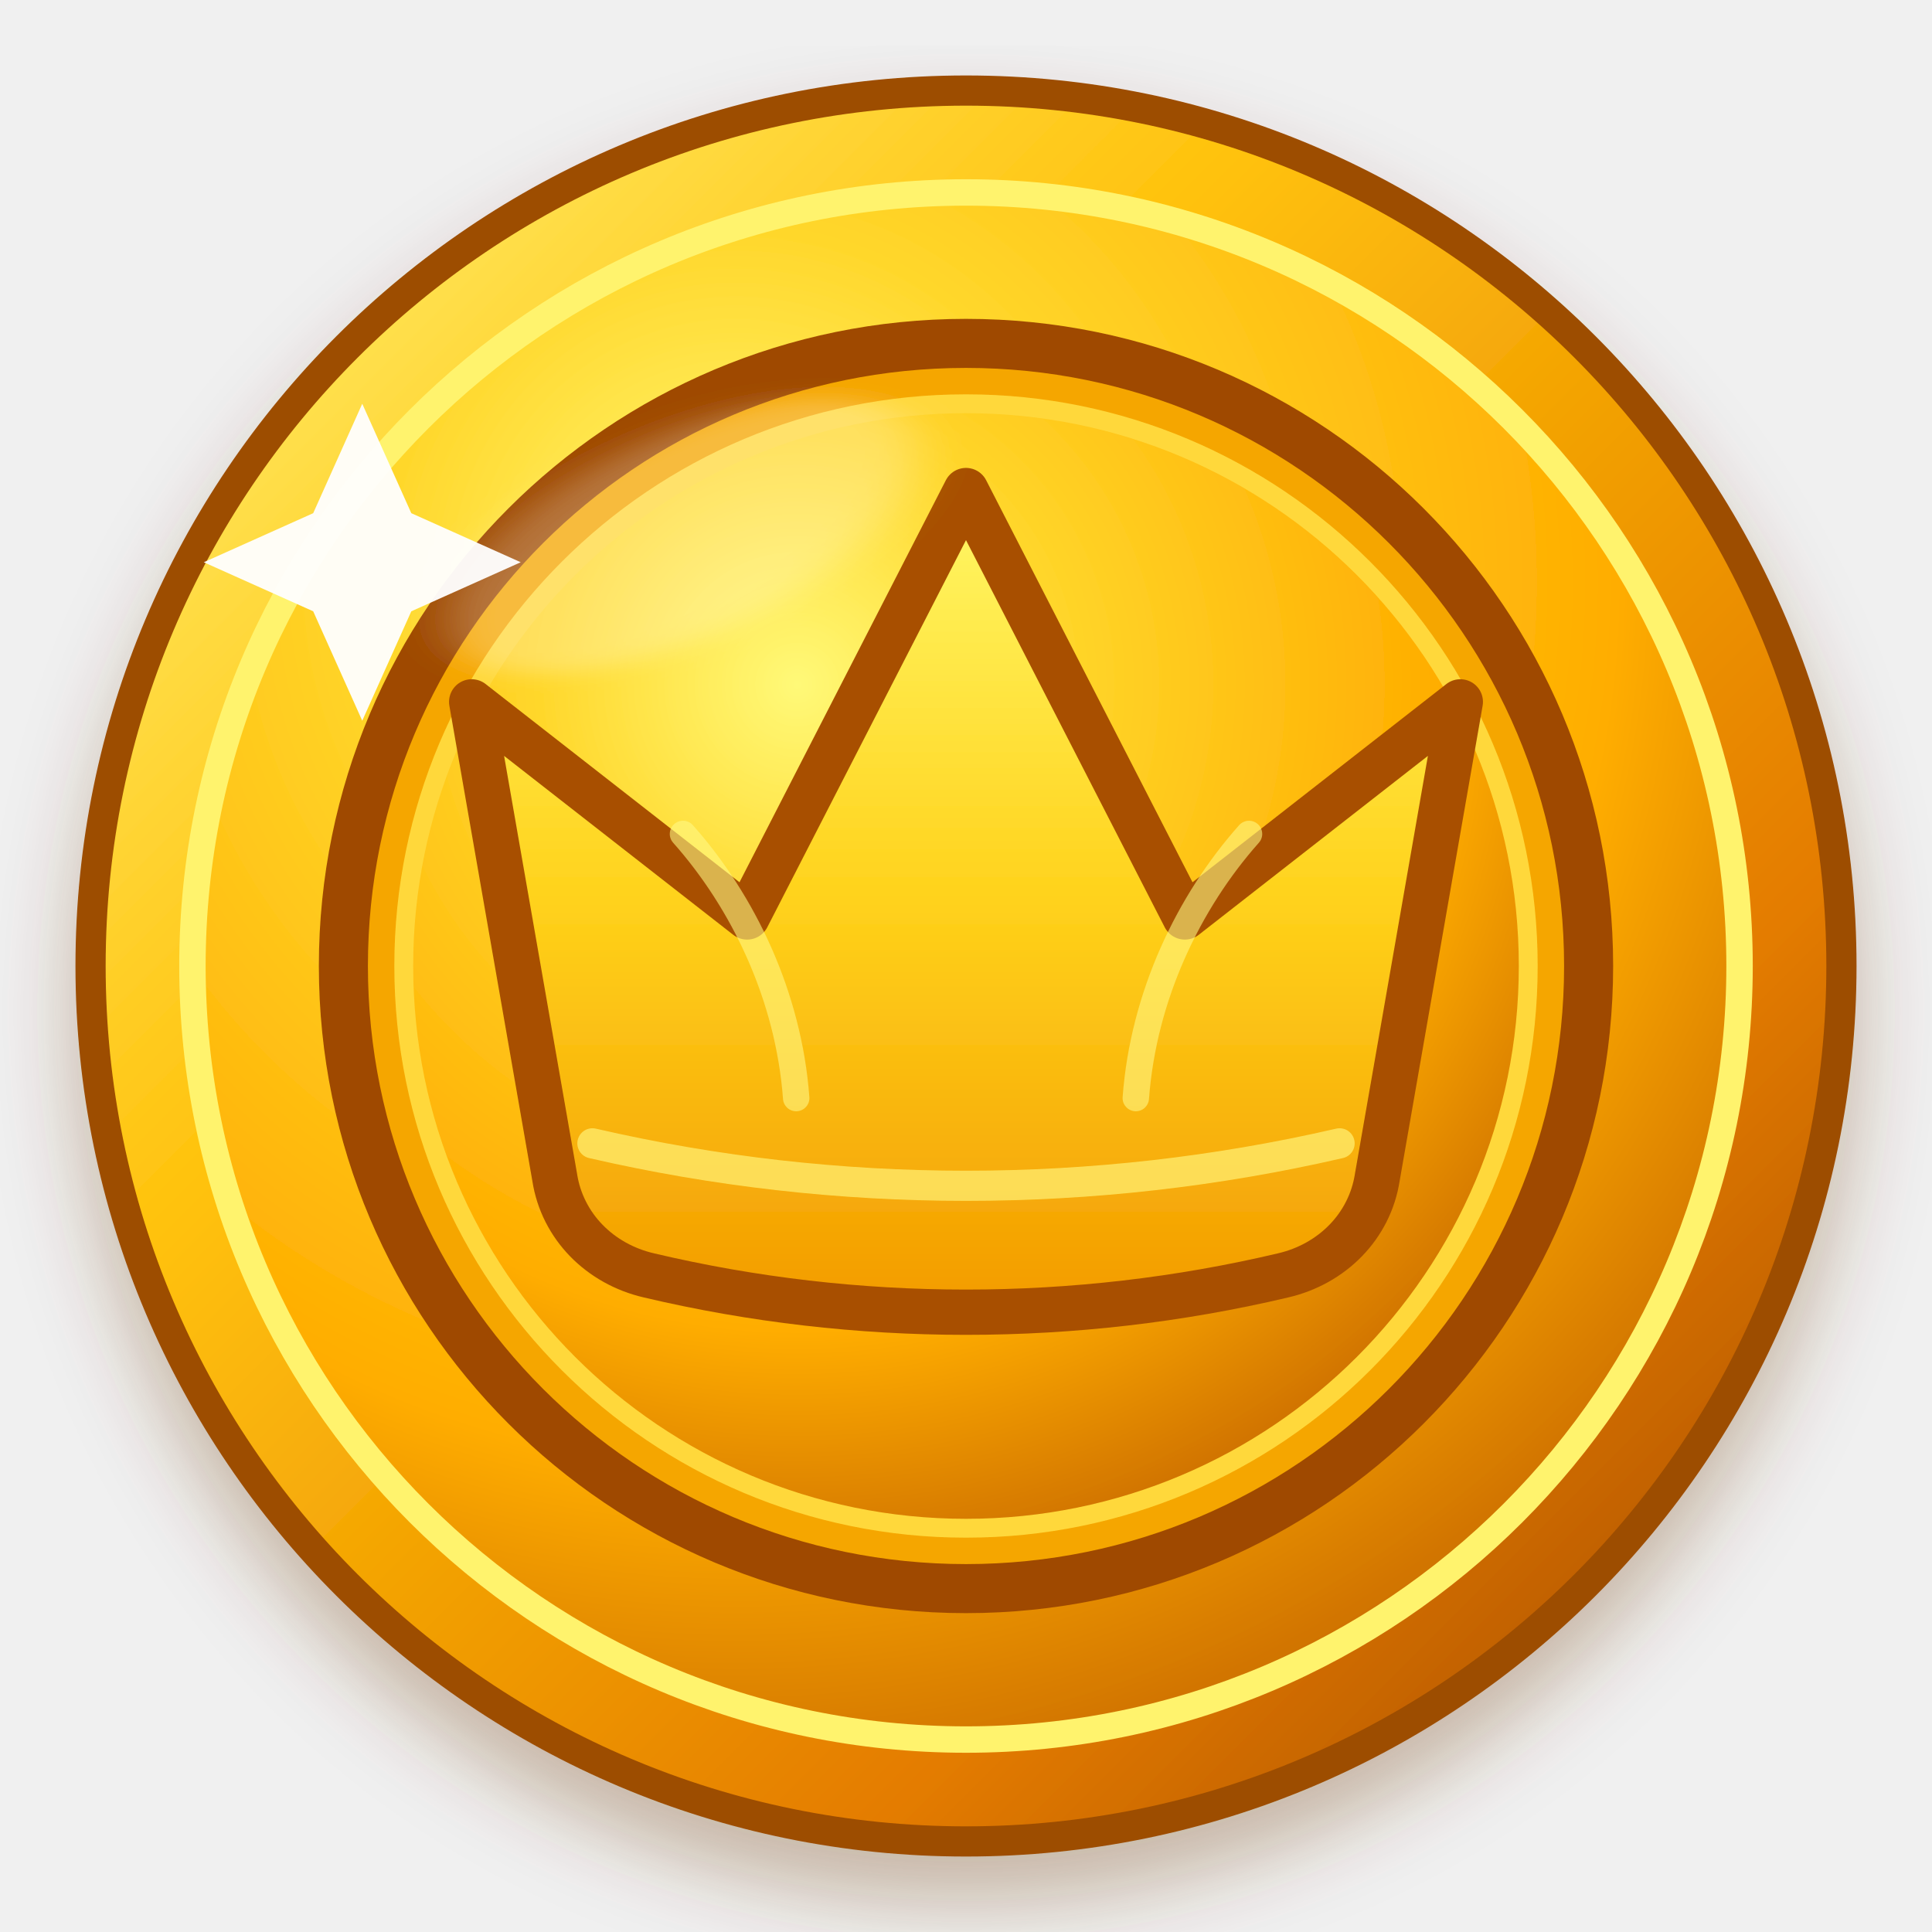
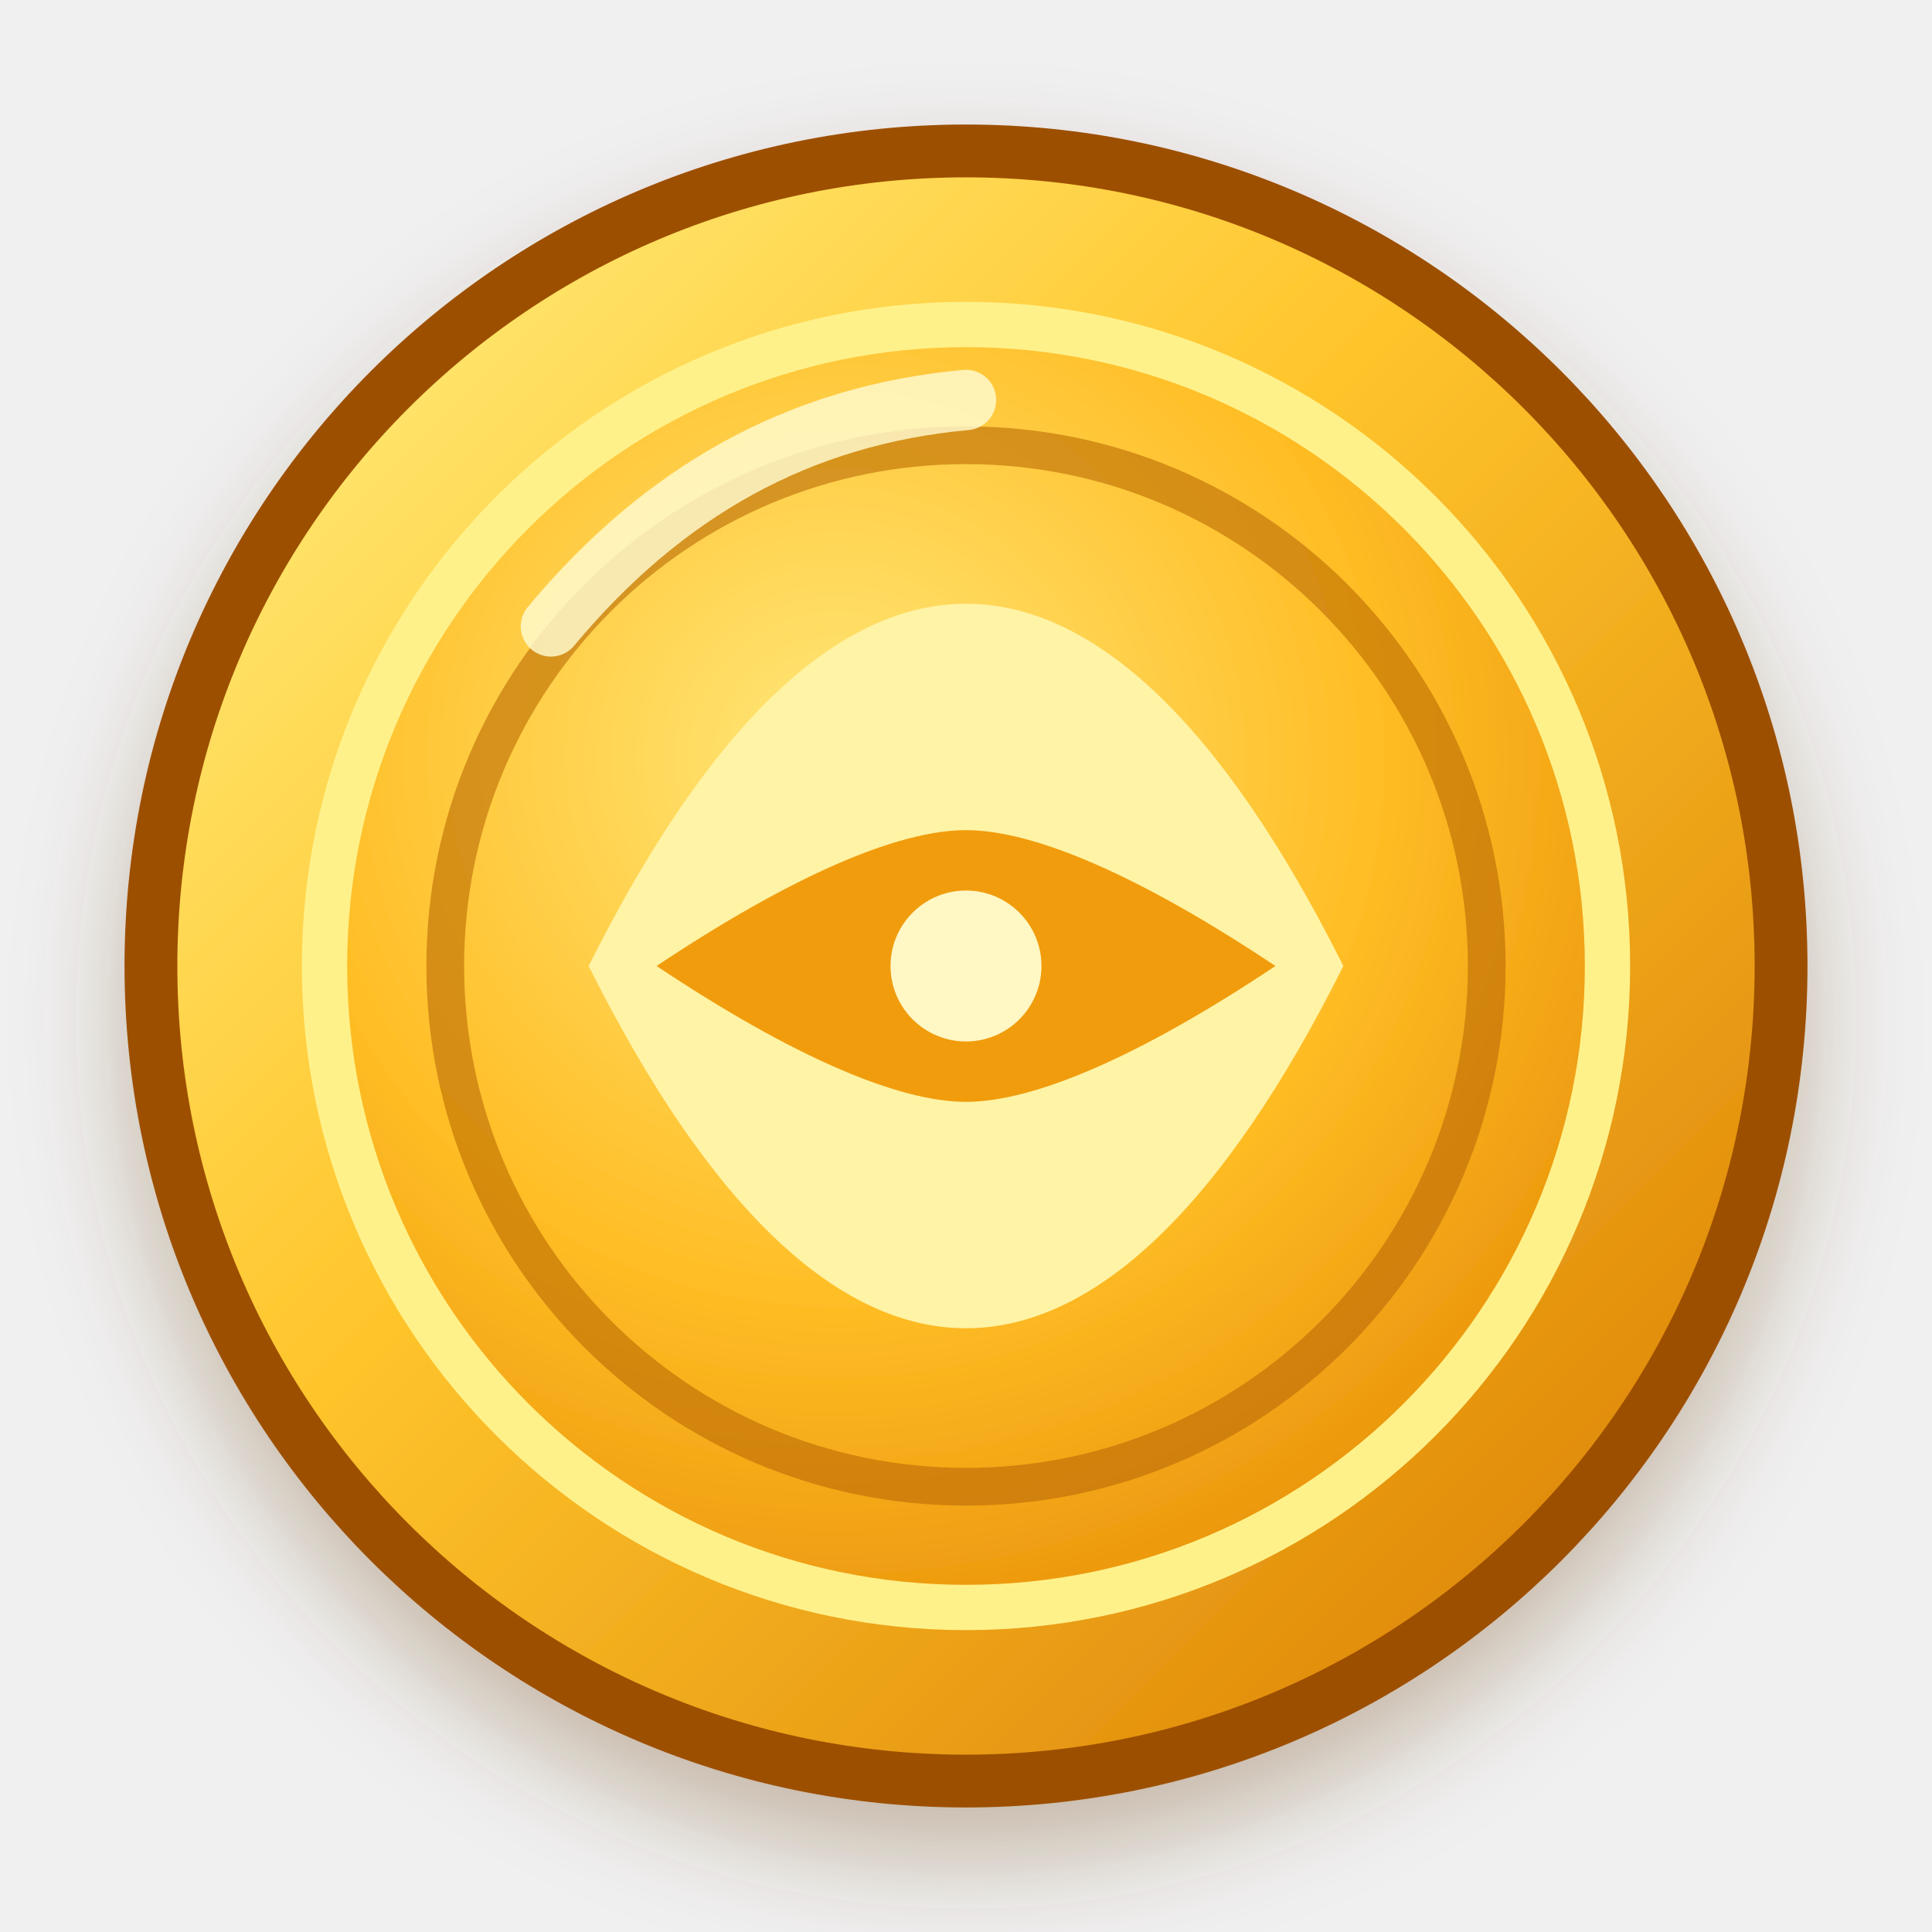
- <svg xmlns="http://www.w3.org/2000/svg" viewBox="0 0 512 512" role="img" aria-label="Gold crown coin">
+ <svg xmlns="http://www.w3.org/2000/svg" viewBox="0 0 256 256" role="img" aria-labelledby="title desc">
  <defs>
-     <radialGradient id="gold" cx="35%" cy="25%" r="82%">
-       <stop offset="0" stop-color="#fff978" />
-       <stop offset=".28" stop-color="#ffd72b" />
-       <stop offset=".7" stop-color="#ffad00" />
-       <stop offset="1" stop-color="#c96a00" />
+     <linearGradient id="rim" x1="0" y1="0" x2="1" y2="1">
+       <stop offset="0" stop-color="#fff38a" />
+       <stop offset="0.42" stop-color="#ffc62d" />
+       <stop offset="1" stop-color="#d77900" />
+     </linearGradient>
+     <radialGradient id="face" cx="40%" cy="34%" r="72%">
+       <stop offset="0" stop-color="#ffe778" />
+       <stop offset="0.58" stop-color="#ffbd25" />
+       <stop offset="1" stop-color="#e89109" />
    </radialGradient>
-     <linearGradient id="rim" x1="0" y1="0" x2="1" y2="1">
-       <stop offset="0" stop-color="#fff67c" />
-       <stop offset=".35" stop-color="#ffc10a" />
-       <stop offset=".72" stop-color="#e47c00" />
-       <stop offset="1" stop-color="#9b4300" />
-     </linearGradient>
-     <linearGradient id="crown" x1="0" y1="0" x2="0" y2="1">
-       <stop offset="0" stop-color="#fff766" />
-       <stop offset=".5" stop-color="#ffd21b" />
-       <stop offset="1" stop-color="#f39b00" />
-     </linearGradient>
-     <filter id="shadow" x="-30%" y="-30%" width="160%" height="160%">
-       <feDropShadow dx="0" dy="12" stdDeviation="11" flood-color="#6c3700" flood-opacity=".32" />
-     </filter>
-     <filter id="soft" x="-40%" y="-40%" width="180%" height="180%">
-       <feGaussianBlur stdDeviation="5" />
+     <filter id="coinShadow" x="-20%" y="-20%" width="140%" height="140%">
+       <feDropShadow dx="0" dy="7" stdDeviation="7" flood-color="#6a3600" flood-opacity="0.3" />
    </filter>
  </defs>
-   <g filter="url(#shadow)">
-     <circle cx="256" cy="256" r="232" fill="url(#rim)" stroke="#9d4d00" stroke-width="8" />
-     <circle cx="256" cy="256" r="205" fill="url(#gold)" stroke="#fff36d" stroke-width="7" />
-     <circle cx="256" cy="256" r="165" fill="#f5a600" stroke="#9f4a00" stroke-width="13" />
-     <circle cx="256" cy="256" r="149" fill="url(#gold)" stroke="#ffd83b" stroke-width="5" />
-     <path d="M147 312l-22-126 73 57 58-113 58 113 73-57-22 126c-2 13-12 23-25 26-55 13-113 13-168 0-13-3-23-13-25-26z" fill="url(#crown)" stroke="#a85000" stroke-width="12" stroke-linejoin="round" />
-     <path d="M157 303c65 15 133 15 198 0" fill="none" stroke="#fff074" stroke-width="8" stroke-linecap="round" opacity=".72" />
-     <path d="M181 221c16 18 28 43 30 70M331 221c-16 18-28 43-30 70" fill="none" stroke="#fff987" stroke-width="7" stroke-linecap="round" opacity=".58" />
-     <ellipse cx="181" cy="142" rx="67" ry="27" fill="#fff" opacity=".24" transform="rotate(-24 181 142)" filter="url(#soft)" />
-     <path d="M96 107l13 29 29 13-29 13-13 29-13-29-29-13 29-13z" fill="#fff" opacity=".95" />
+   <g filter="url(#coinShadow)">
+     <circle cx="128" cy="128" r="108" fill="url(#rim)" stroke="#9d5000" stroke-width="7" />
+     <circle cx="128" cy="128" r="85" fill="url(#face)" stroke="#fff18a" stroke-width="6" />
+     <circle cx="128" cy="128" r="69" fill="none" stroke="#b96800" stroke-opacity="0.58" stroke-width="5" />
+     <path d="M78 128C94 96 111 80 128 80C145 80 162 96 178 128C162 160 145 176 128 176C111 176 94 160 78 128Z" fill="#fff3a5" />
+     <path d="M87 128C105 116 119 110 128 110C137 110 151 116 169 128C151 140 137 146 128 146C119 146 105 140 87 128Z" fill="#f19c0a" />
+     <circle cx="128" cy="128" r="10" fill="#fff7c4" />
+     <path d="M73 83C88 65 106 55 128 53" fill="none" stroke="#fffbd0" stroke-width="8" stroke-linecap="round" opacity="0.82" />
  </g>
</svg>
